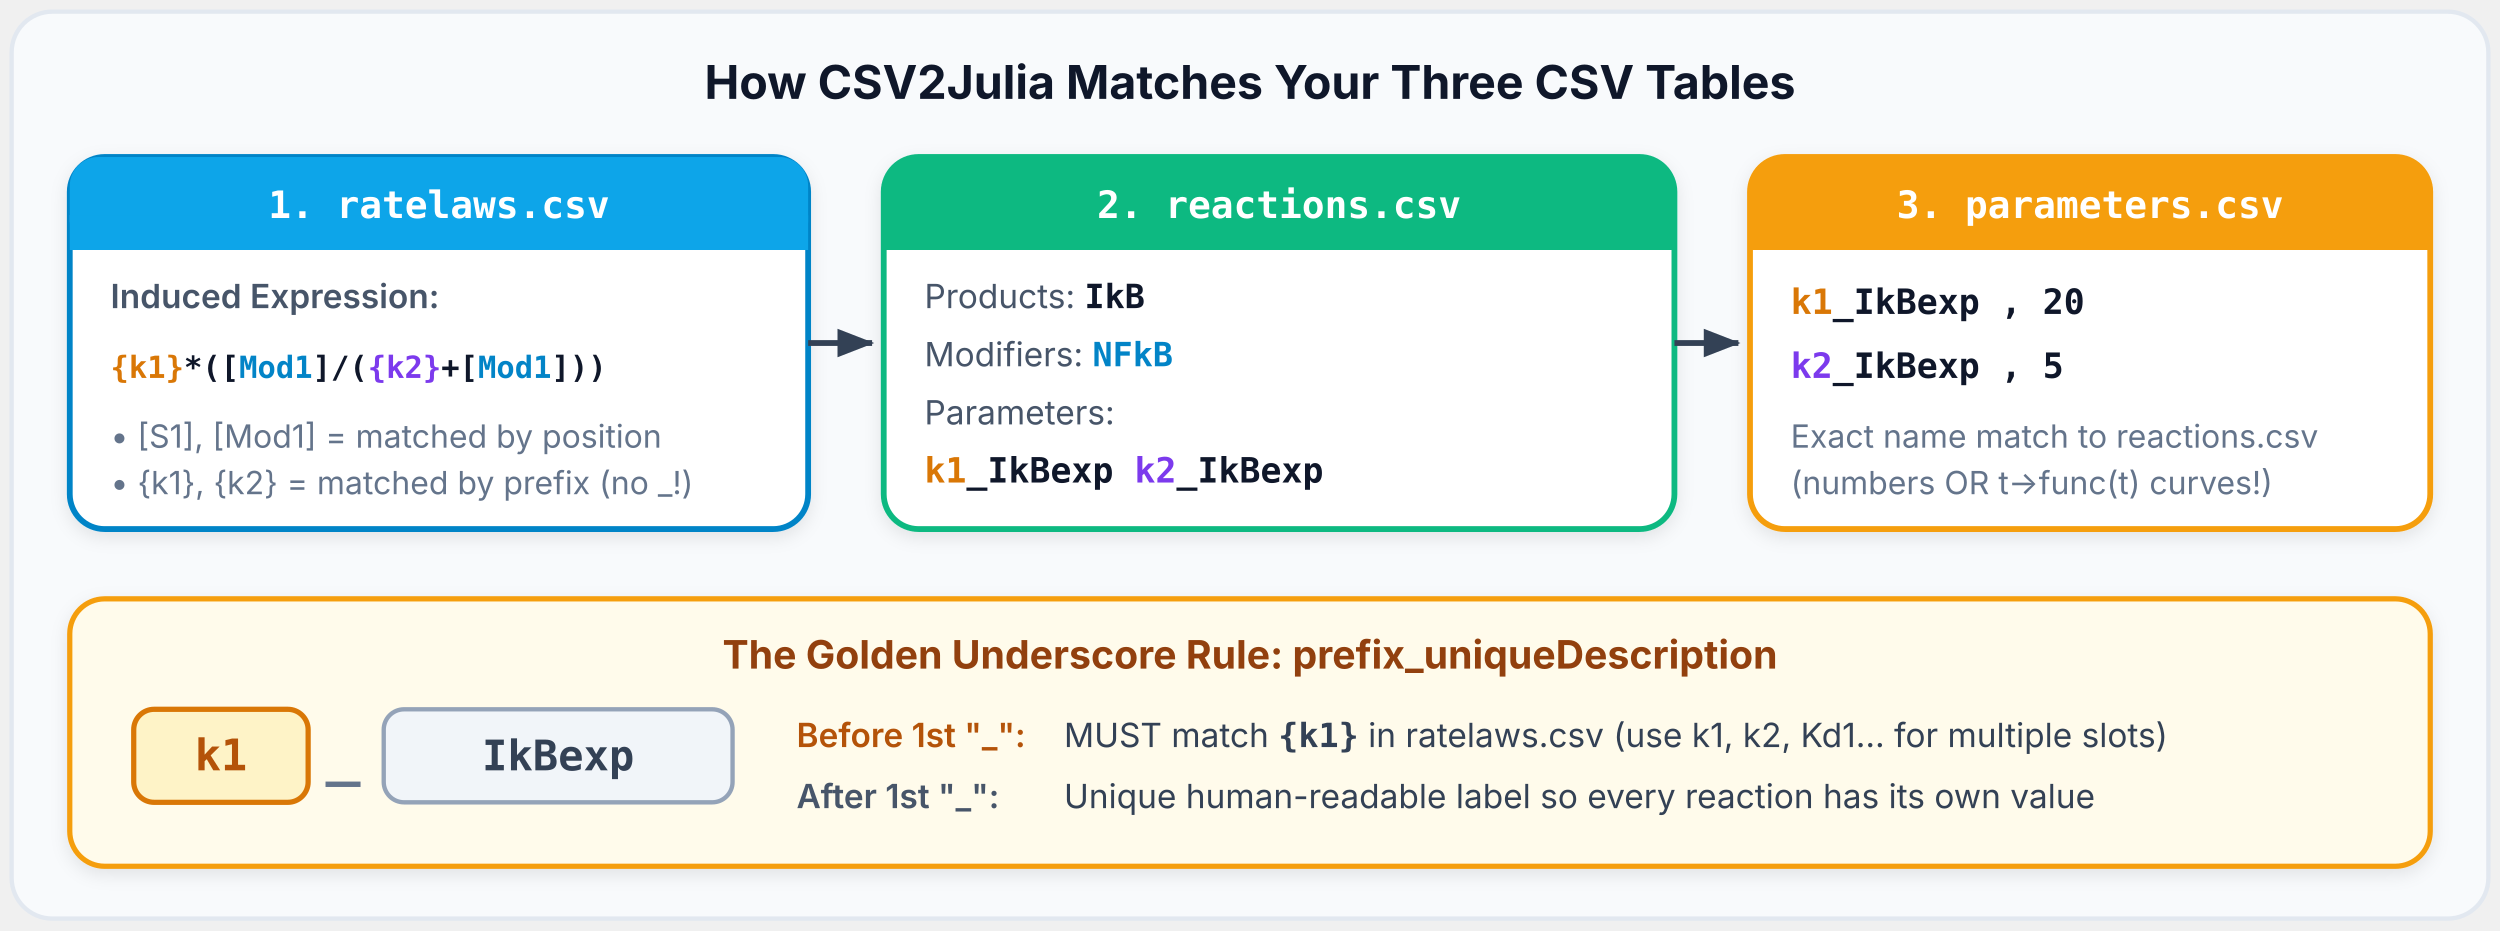
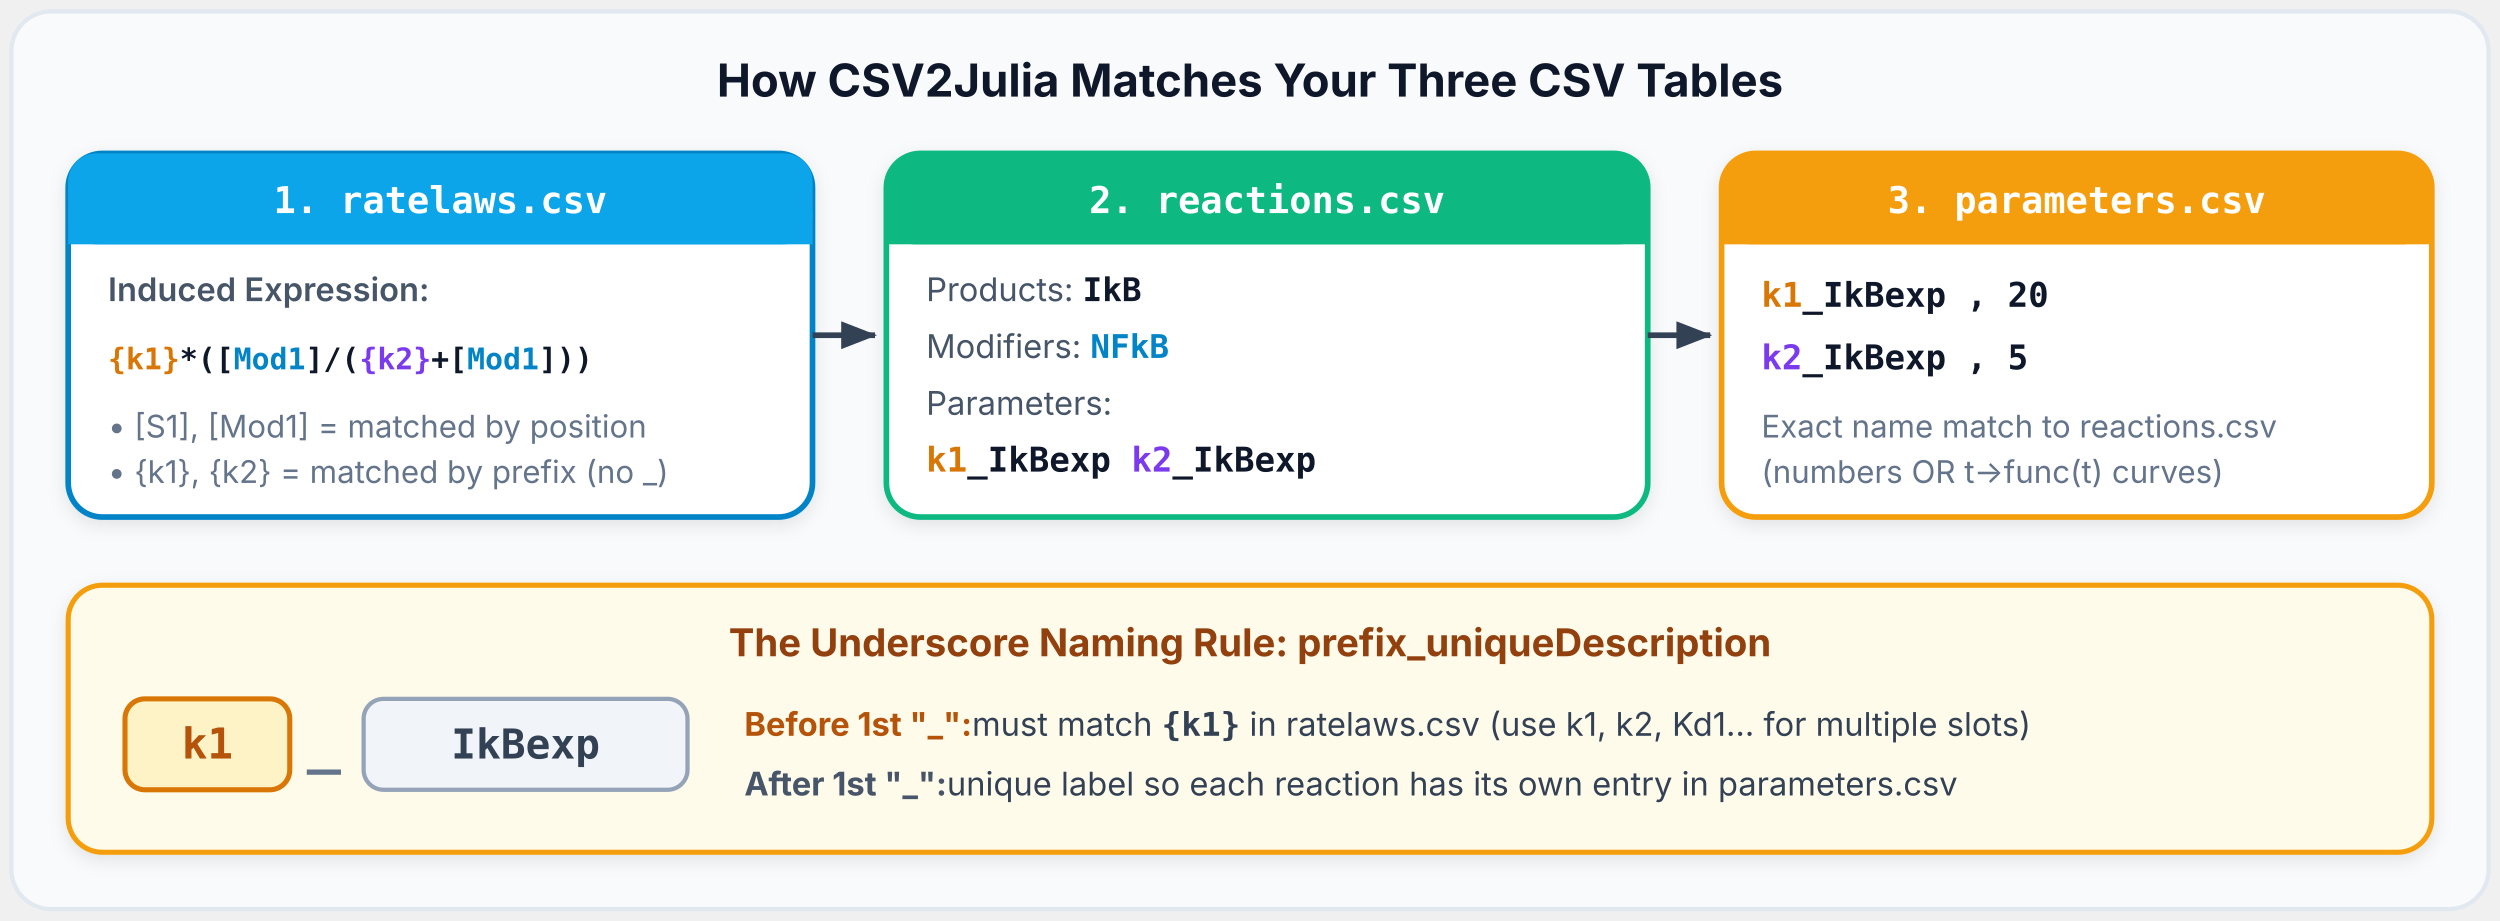
- <svg xmlns="http://www.w3.org/2000/svg" viewBox="0 0 860 320" role="img" aria-label="How CSV2Julia connects ratelaws.csv, reactions.csv, and parameters.csv using positional species placeholders and underscore-prefix parameter naming">
+ <svg xmlns="http://www.w3.org/2000/svg" viewBox="0 0 880 324" role="img" aria-label="How CSV2Julia connects ratelaws.csv, reactions.csv, and parameters.csv using positional species placeholders and underscore-prefix parameter naming">
  <defs>
    <marker id="arr-r" viewBox="0 0 10 10" refX="8.5" refY="5" markerWidth="7" markerHeight="7" orient="auto-start-reverse">
      <path d="M 0 1.5 L 9 5 L 0 8.5 z" fill="#334155" />
-     </marker>
-     <marker id="arr-blue" viewBox="0 0 10 10" refX="8.5" refY="5" markerWidth="7" markerHeight="7" orient="auto-start-reverse">
-       <path d="M 0 1.5 L 9 5 L 0 8.5 z" fill="#0284c7" />
-     </marker>
-     <marker id="arr-amber" viewBox="0 0 10 10" refX="8.5" refY="5" markerWidth="7" markerHeight="7" orient="auto-start-reverse">
-       <path d="M 0 1.5 L 9 5 L 0 8.5 z" fill="#d97706" />
-     </marker>
-     <marker id="arr-violet" viewBox="0 0 10 10" refX="8.5" refY="5" markerWidth="7" markerHeight="7" orient="auto-start-reverse">
-       <path d="M 0 1.5 L 9 5 L 0 8.5 z" fill="#7c3aed" />
    </marker>
    <filter id="sh-r" x="-8%" y="-8%" width="116%" height="124%">
      <feDropShadow dx="0" dy="2" stdDeviation="3" flood-color="#0f172a" flood-opacity="0.09" />
    </filter>
  </defs>
-   <rect x="4" y="4" width="852" height="312" rx="14" fill="#f8fafc" stroke="#e2e8f0" stroke-width="1.5" />
-   <text x="430" y="34" text-anchor="middle" font-family="system-ui, -apple-system, sans-serif" font-size="16" font-weight="700" fill="#0f172a">How CSV2Julia Matches Your Three CSV Tables</text>
+   <rect x="4" y="4" width="872" height="316" rx="14" fill="#f8fafc" stroke="#e2e8f0" stroke-width="1.5" />
+   <text x="440" y="34" text-anchor="middle" font-family="system-ui, -apple-system, sans-serif" font-size="16" font-weight="700" fill="#0f172a">How CSV2Julia Matches Your Three CSV Tables</text>
  <g filter="url(#sh-r)">
-     <rect x="24" y="54" width="254" height="128" rx="12" fill="#ffffff" stroke="#0284c7" stroke-width="2" />
-     <rect x="24" y="54" width="254" height="32" rx="10" fill="#0ea5e9" />
-     <rect x="24" y="74" width="254" height="12" fill="#0ea5e9" />
+     <rect x="24" y="54" width="262" height="128" rx="12" fill="#ffffff" stroke="#0284c7" stroke-width="2" />
+     <rect x="24" y="54" width="262" height="32" rx="10" fill="#0ea5e9" />
+     <rect x="24" y="74" width="262" height="12" fill="#0ea5e9" />
  </g>
-   <text x="151" y="75" text-anchor="middle" font-family="ui-monospace, SFMono-Regular, monospace" font-size="13" font-weight="700" fill="#ffffff">1. ratelaws.csv</text>
+   <text x="155" y="75" text-anchor="middle" font-family="ui-monospace, SFMono-Regular, monospace" font-size="13" font-weight="700" fill="#ffffff">1. ratelaws.csv</text>
  <text x="38" y="106" font-family="system-ui, -apple-system, sans-serif" font-size="11.5" font-weight="600" fill="#475569">Induced Expression:</text>
  <text x="38" y="130" font-family="ui-monospace, SFMono-Regular, monospace" font-size="10.5" font-weight="700" fill="#0f172a">
    <tspan fill="#d97706">{k1}</tspan>*([<tspan fill="#0284c7">Mod1</tspan>]/(<tspan fill="#7c3aed">{k2}</tspan>+[<tspan fill="#0284c7">Mod1</tspan>]))
  </text>
  <text x="38" y="154" font-family="system-ui, -apple-system, sans-serif" font-size="11" fill="#64748b">• [S1], [Mod1] = matched by position</text>
-   <text x="38" y="170" font-family="system-ui, -apple-system, sans-serif" font-size="11" fill="#64748b">• {k1}, {k2} = matched by prefix (no _!)</text>
+   <text x="38" y="170" font-family="system-ui, -apple-system, sans-serif" font-size="11" fill="#64748b">• {k1}, {k2} = matched by prefix (no _)</text>
  <g filter="url(#sh-r)">
-     <rect x="304" y="54" width="272" height="128" rx="12" fill="#ffffff" stroke="#10b981" stroke-width="2" />
-     <rect x="304" y="54" width="272" height="32" rx="10" fill="#10b981" />
-     <rect x="304" y="74" width="272" height="12" fill="#10b981" />
+     <rect x="312" y="54" width="268" height="128" rx="12" fill="#ffffff" stroke="#10b981" stroke-width="2" />
+     <rect x="312" y="54" width="268" height="32" rx="10" fill="#10b981" />
+     <rect x="312" y="74" width="268" height="12" fill="#10b981" />
  </g>
-   <text x="440" y="75" text-anchor="middle" font-family="ui-monospace, SFMono-Regular, monospace" font-size="13" font-weight="700" fill="#ffffff">2. reactions.csv</text>
-   <text x="318" y="106" font-family="system-ui, -apple-system, sans-serif" font-size="11.5" fill="#475569">Products: <tspan font-family="ui-monospace, SFMono-Regular, monospace" font-weight="700" fill="#0f172a">IkB</tspan>
+   <text x="446" y="75" text-anchor="middle" font-family="ui-monospace, SFMono-Regular, monospace" font-size="13" font-weight="700" fill="#ffffff">2. reactions.csv</text>
+   <text x="326" y="106" font-family="system-ui, -apple-system, sans-serif" font-size="11.5" fill="#475569">Products: <tspan font-family="ui-monospace, SFMono-Regular, monospace" font-weight="700" fill="#0f172a">IkB</tspan>
  </text>
-   <text x="318" y="126" font-family="system-ui, -apple-system, sans-serif" font-size="11.5" fill="#475569">Modifiers: <tspan font-family="ui-monospace, SFMono-Regular, monospace" font-weight="700" fill="#0284c7">NFkB</tspan>
+   <text x="326" y="126" font-family="system-ui, -apple-system, sans-serif" font-size="11.5" fill="#475569">Modifiers: <tspan font-family="ui-monospace, SFMono-Regular, monospace" font-weight="700" fill="#0284c7">NFkB</tspan>
  </text>
-   <text x="318" y="146" font-family="system-ui, -apple-system, sans-serif" font-size="11.5" fill="#475569">Parameters:</text>
-   <text x="318" y="166" font-family="ui-monospace, SFMono-Regular, monospace" font-size="12" font-weight="700" fill="#0f172a">
+   <text x="326" y="146" font-family="system-ui, -apple-system, sans-serif" font-size="11.5" fill="#475569">Parameters:</text>
+   <text x="326" y="166" font-family="ui-monospace, SFMono-Regular, monospace" font-size="12" font-weight="700" fill="#0f172a">
    <tspan fill="#d97706">k1</tspan>_IkBexp   <tspan fill="#7c3aed">k2</tspan>_IkBexp
  </text>
  <g filter="url(#sh-r)">
-     <rect x="602" y="54" width="234" height="128" rx="12" fill="#ffffff" stroke="#f59e0b" stroke-width="2" />
-     <rect x="602" y="54" width="234" height="32" rx="10" fill="#f59e0b" />
-     <rect x="602" y="74" width="234" height="12" fill="#f59e0b" />
+     <rect x="606" y="54" width="250" height="128" rx="12" fill="#ffffff" stroke="#f59e0b" stroke-width="2" />
+     <rect x="606" y="54" width="250" height="32" rx="10" fill="#f59e0b" />
+     <rect x="606" y="74" width="250" height="12" fill="#f59e0b" />
  </g>
-   <text x="719" y="75" text-anchor="middle" font-family="ui-monospace, SFMono-Regular, monospace" font-size="13" font-weight="700" fill="#ffffff">3. parameters.csv</text>
-   <text x="616" y="108" font-family="ui-monospace, SFMono-Regular, monospace" font-size="12" font-weight="700" fill="#0f172a">
+   <text x="731" y="75" text-anchor="middle" font-family="ui-monospace, SFMono-Regular, monospace" font-size="13" font-weight="700" fill="#ffffff">3. parameters.csv</text>
+   <text x="620" y="108" font-family="ui-monospace, SFMono-Regular, monospace" font-size="12" font-weight="700" fill="#0f172a">
    <tspan fill="#d97706">k1</tspan>_IkBexp , 20</text>
-   <text x="616" y="130" font-family="ui-monospace, SFMono-Regular, monospace" font-size="12" font-weight="700" fill="#0f172a">
+   <text x="620" y="130" font-family="ui-monospace, SFMono-Regular, monospace" font-size="12" font-weight="700" fill="#0f172a">
    <tspan fill="#7c3aed">k2</tspan>_IkBexp , 5</text>
-   <text x="616" y="154" font-family="system-ui, -apple-system, sans-serif" font-size="11" fill="#64748b">Exact name match to reactions.csv</text>
-   <text x="616" y="170" font-family="system-ui, -apple-system, sans-serif" font-size="11" fill="#64748b">(numbers OR t-&gt;func(t) curves!)</text>
-   <line x1="278" y1="118" x2="300" y2="118" stroke="#334155" stroke-width="2" marker-end="url(#arr-r)" />
-   <line x1="576" y1="118" x2="598" y2="118" stroke="#334155" stroke-width="2" marker-end="url(#arr-r)" />
+   <text x="620" y="154" font-family="system-ui, -apple-system, sans-serif" font-size="11" fill="#64748b">Exact name match to reactions.csv</text>
+   <text x="620" y="170" font-family="system-ui, -apple-system, sans-serif" font-size="11" fill="#64748b">(numbers OR t-&gt;func(t) curves)</text>
+   <line x1="286" y1="118" x2="308" y2="118" stroke="#334155" stroke-width="2" marker-end="url(#arr-r)" />
+   <line x1="580" y1="118" x2="602" y2="118" stroke="#334155" stroke-width="2" marker-end="url(#arr-r)" />
  <g filter="url(#sh-r)">
-     <rect x="24" y="206" width="812" height="92" rx="12" fill="#fffbeb" stroke="#f59e0b" stroke-width="1.8" />
+     <rect x="24" y="206" width="832" height="94" rx="12" fill="#fffbeb" stroke="#f59e0b" stroke-width="1.8" />
  </g>
-   <text x="430" y="230" text-anchor="middle" font-family="system-ui, -apple-system, sans-serif" font-size="13.5" font-weight="700" fill="#92400e">The Golden Underscore Rule:   prefix_uniqueDescription</text>
-   <rect x="46" y="244" width="60" height="32" rx="7" fill="#fef3c7" stroke="#d97706" stroke-width="1.8" />
-   <text x="76" y="265" text-anchor="middle" font-family="ui-monospace, SFMono-Regular, monospace" font-size="15" font-weight="700" fill="#b45309">k1</text>
-   <text x="118" y="266" text-anchor="middle" font-family="ui-monospace, SFMono-Regular, monospace" font-size="20" font-weight="700" fill="#64748b">_</text>
-   <rect x="132" y="244" width="120" height="32" rx="7" fill="#f1f5f9" stroke="#94a3b8" stroke-width="1.5" />
-   <text x="192" y="265" text-anchor="middle" font-family="ui-monospace, SFMono-Regular, monospace" font-size="14.5" font-weight="700" fill="#334155">IkBexp</text>
-   <text x="274" y="257" font-family="system-ui, -apple-system, sans-serif" font-size="11.5" font-weight="600" fill="#b45309">Before 1st "_":</text>
-   <text x="366" y="257" font-family="system-ui, -apple-system, sans-serif" font-size="11.5" fill="#334155">MUST match <tspan font-family="ui-monospace, SFMono-Regular, monospace" font-weight="700">{k1}</tspan> in ratelaws.csv (use k1, k2, Kd1... for multiple slots)</text>
-   <text x="274" y="278" font-family="system-ui, -apple-system, sans-serif" font-size="11.5" font-weight="600" fill="#475569">After 1st "_":</text>
-   <text x="366" y="278" font-family="system-ui, -apple-system, sans-serif" font-size="11.5" fill="#334155">Unique human-readable label so every reaction has its own value</text>
+   <text x="440" y="231" text-anchor="middle" font-family="system-ui, -apple-system, sans-serif" font-size="13.5" font-weight="700" fill="#92400e">The Underscore Naming Rule: prefix_uniqueDescription</text>
+   <rect x="44" y="246" width="58" height="32" rx="7" fill="#fef3c7" stroke="#d97706" stroke-width="1.8" />
+   <text x="73" y="267" text-anchor="middle" font-family="ui-monospace, SFMono-Regular, monospace" font-size="15" font-weight="700" fill="#b45309">k1</text>
+   <text x="114" y="268" text-anchor="middle" font-family="ui-monospace, SFMono-Regular, monospace" font-size="20" font-weight="700" fill="#64748b">_</text>
+   <rect x="128" y="246" width="114" height="32" rx="7" fill="#f1f5f9" stroke="#94a3b8" stroke-width="1.5" />
+   <text x="185" y="267" text-anchor="middle" font-family="ui-monospace, SFMono-Regular, monospace" font-size="14.5" font-weight="700" fill="#334155">IkBexp</text>
+   <text x="262" y="259" font-family="system-ui, -apple-system, sans-serif" font-size="11.5" fill="#334155">
+     <tspan font-weight="700" fill="#b45309">Before 1st "_": </tspan>must match <tspan font-family="ui-monospace, SFMono-Regular, monospace" font-weight="700">{k1}</tspan> in ratelaws.csv (use k1, k2, Kd1... for multiple slots)
+   </text>
+   <text x="262" y="280" font-family="system-ui, -apple-system, sans-serif" font-size="11.5" fill="#334155">
+     <tspan font-weight="700" fill="#475569">After 1st "_": </tspan>unique label so each reaction has its own entry in parameters.csv
+   </text>
</svg>
